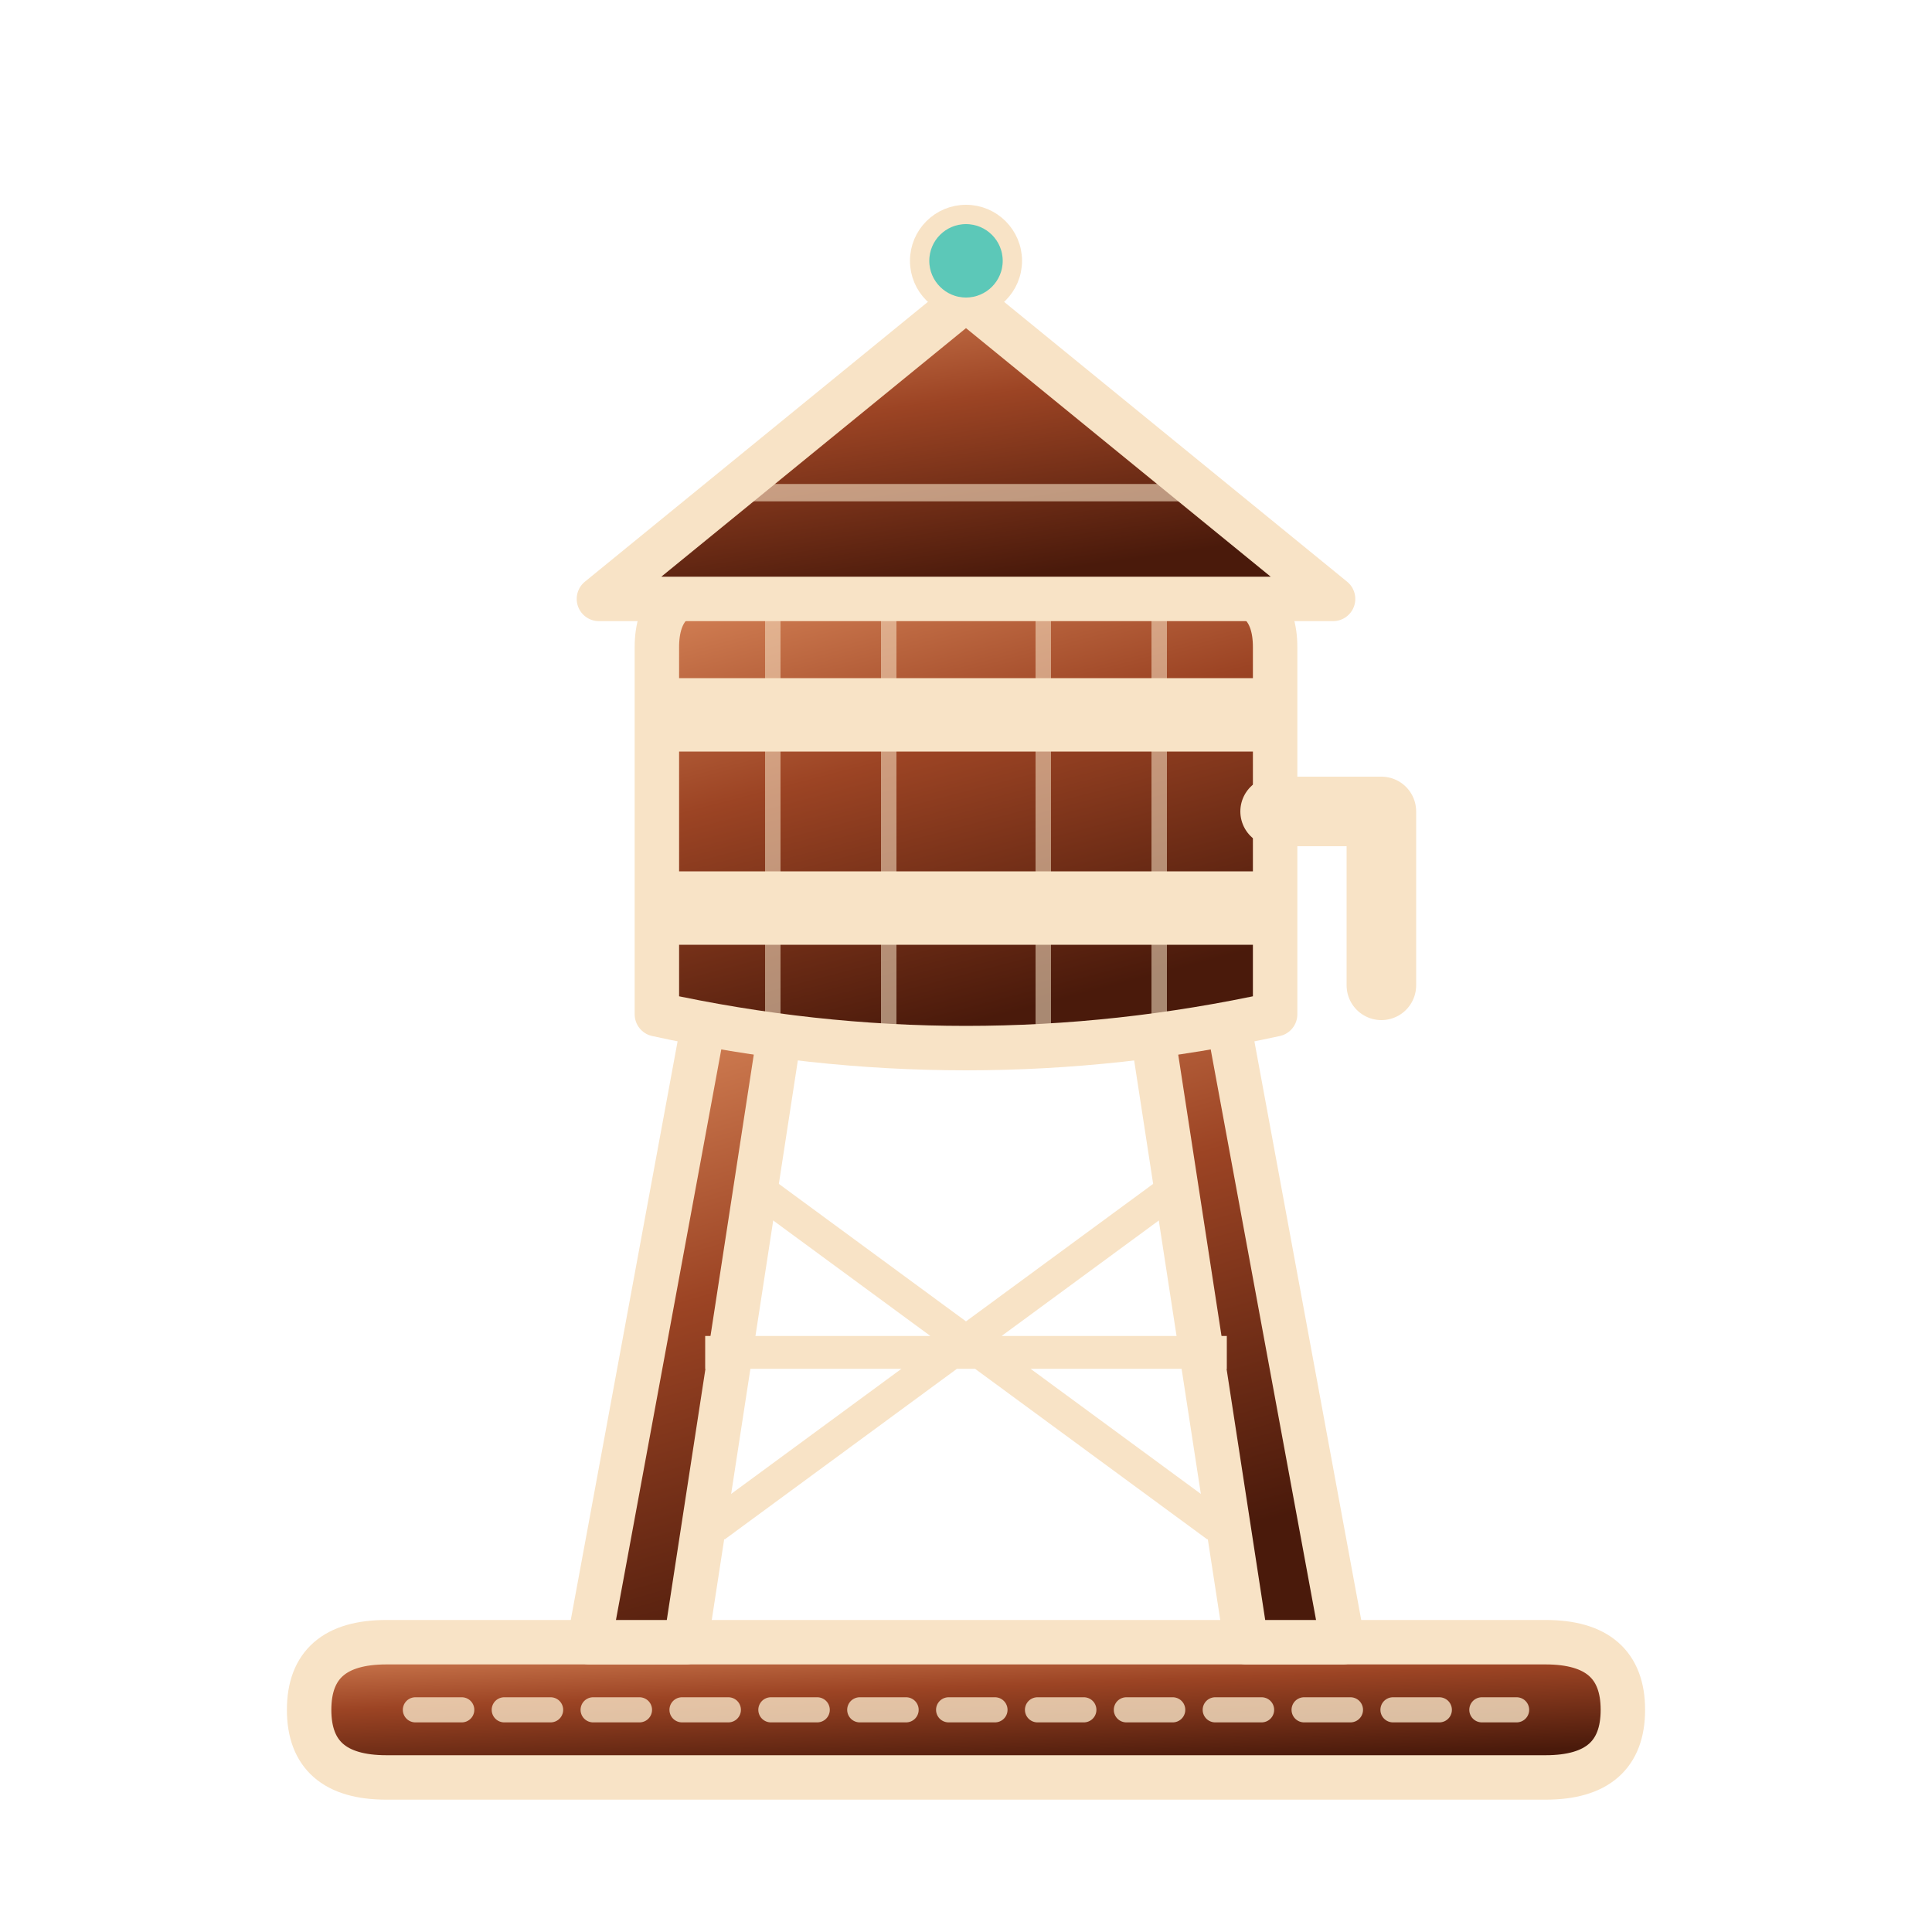
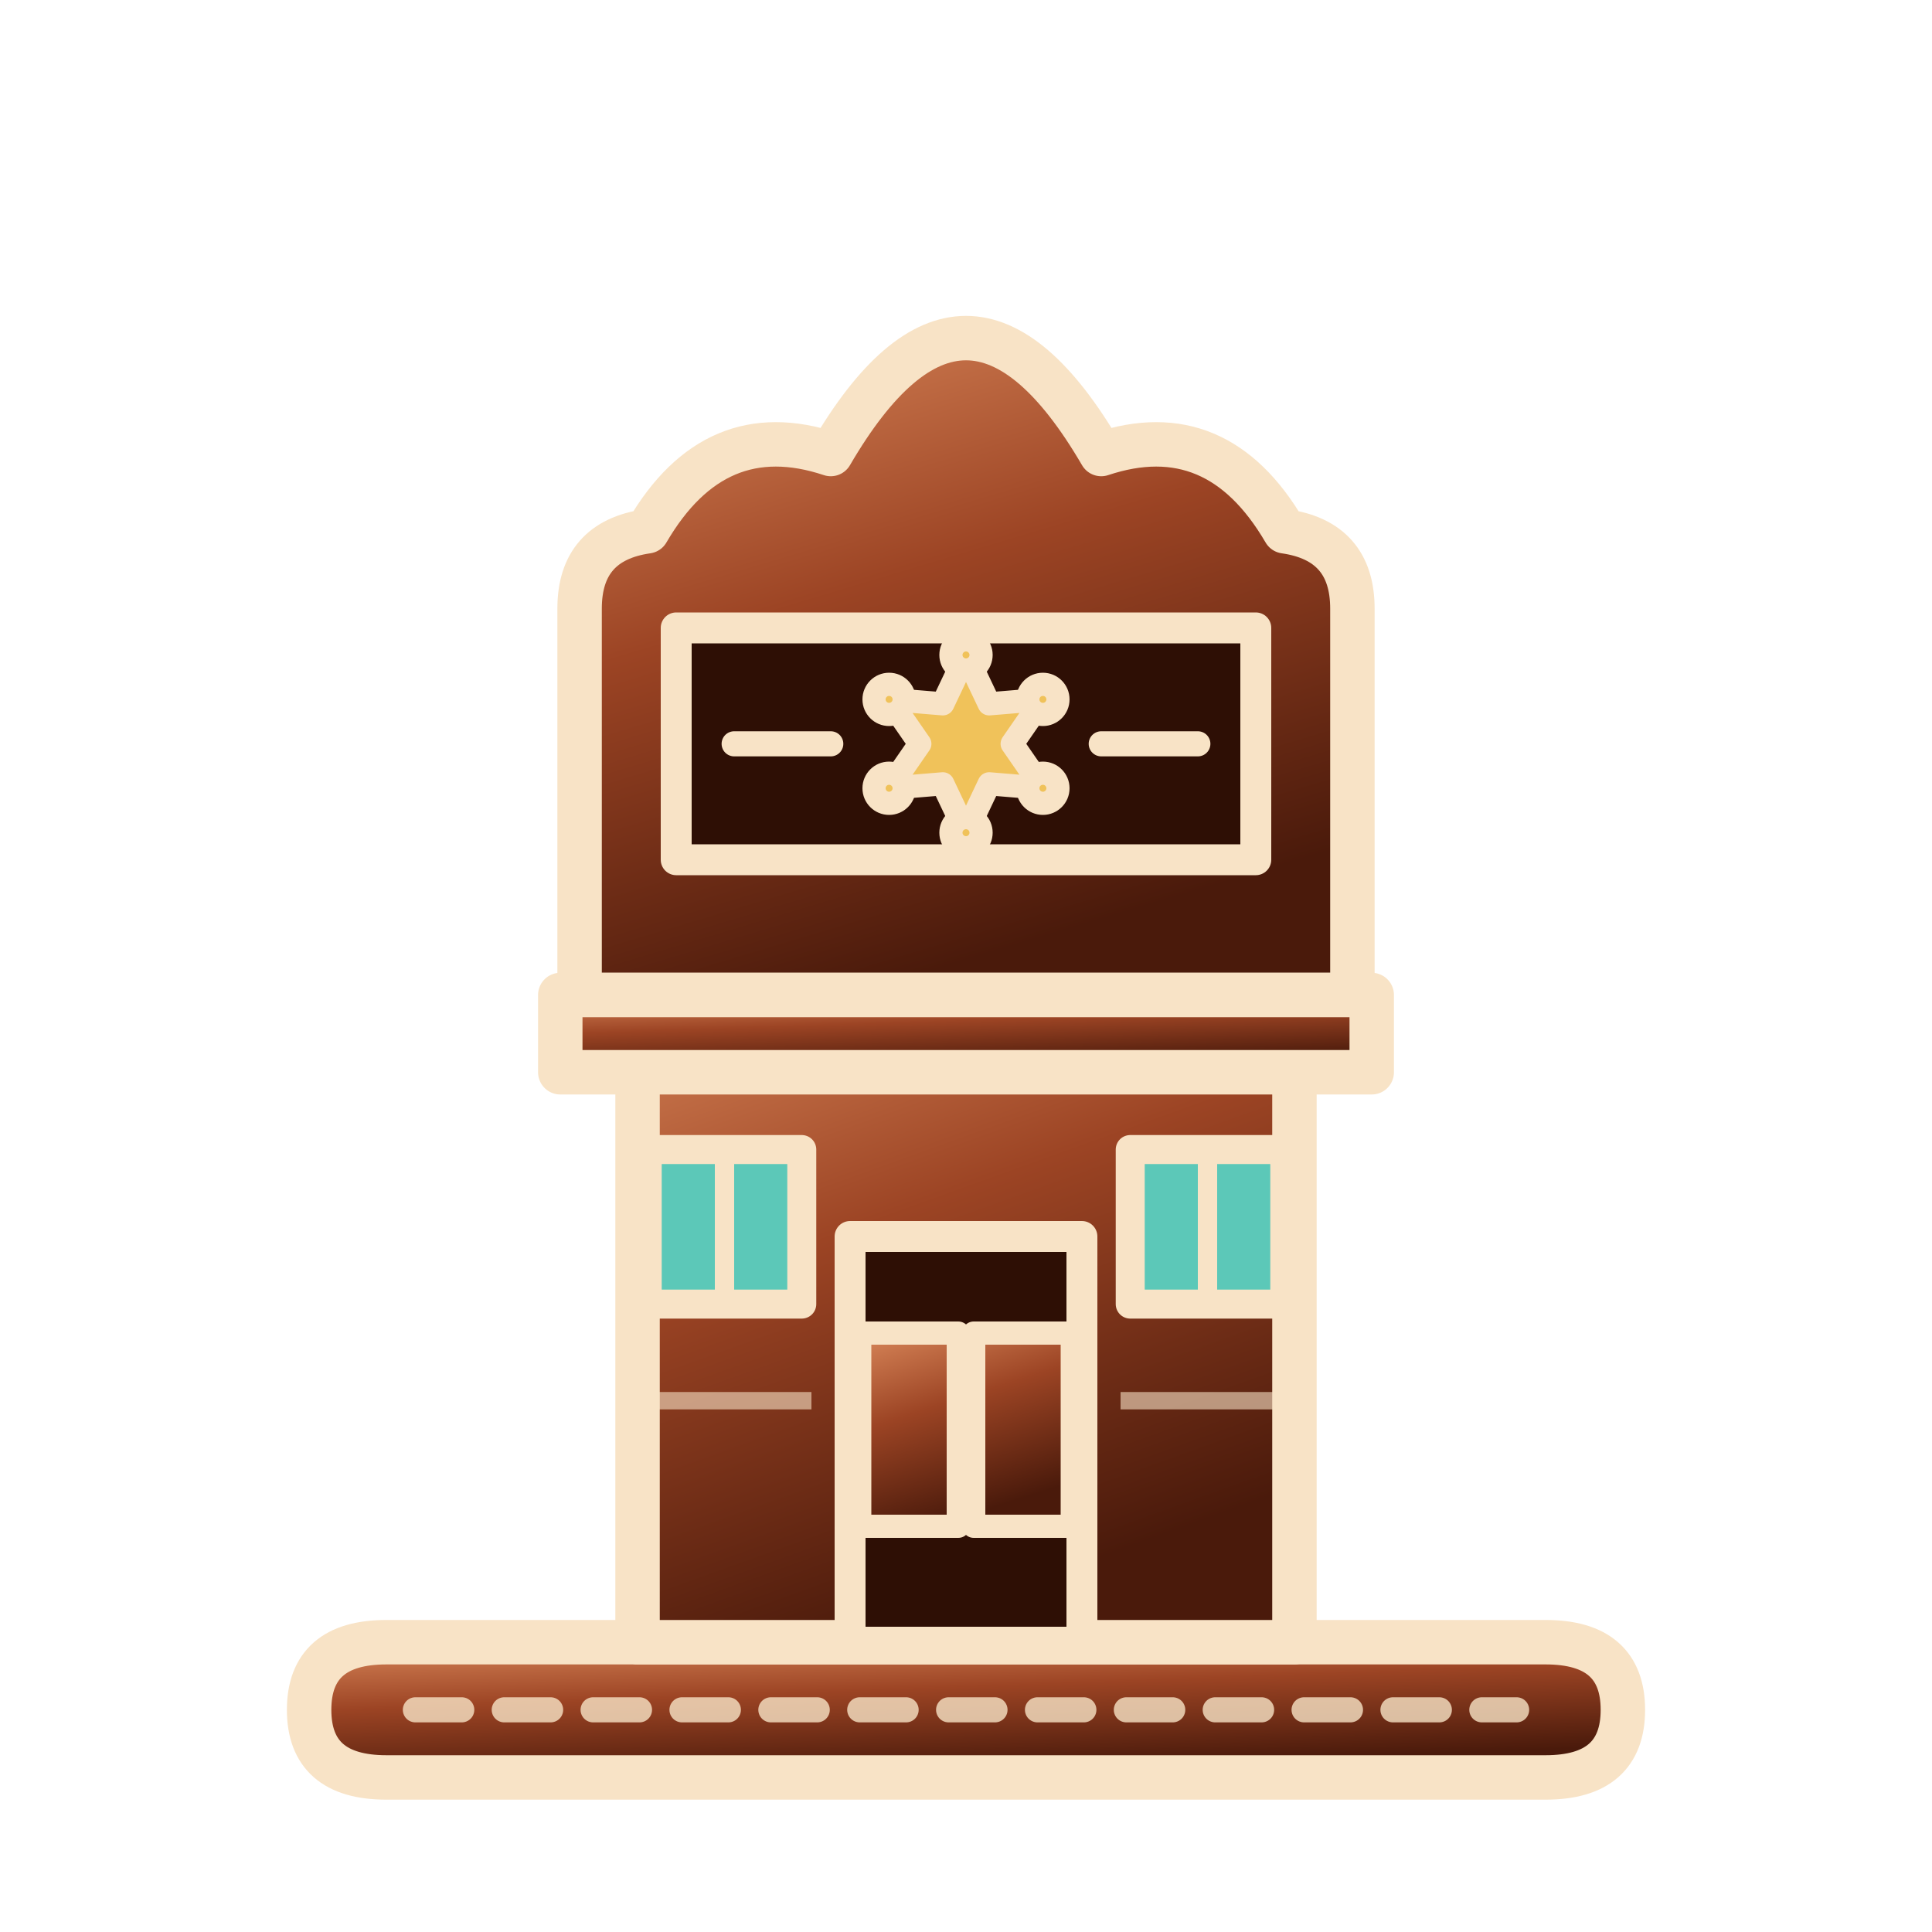
<svg xmlns="http://www.w3.org/2000/svg" viewBox="0 0 100 100">
  <defs>
    <linearGradient id="g" x1="0" y1="0" x2="0.35" y2="1">
      <stop offset="0" stop-color="#d9875a" />
      <stop offset="0.45" stop-color="#9c4424" />
      <stop offset="1" stop-color="#4a1a0b" />
    </linearGradient>
  </defs>
  <g stroke="#f8e3c6" stroke-width="2.3" stroke-linejoin="round">
    <path d="M20 92H80Q84 92 84 88.5Q84 85 80 85H20Q16 85 16 88.5Q16 92 20 92Z" fill="url(#g)" />
    <path d="M21.5 88.5H78.5" stroke="#f8e3c6" stroke-width="1.3" stroke-dasharray="2.4 2.2" stroke-linecap="round" opacity="0.8" />
-     <path d="M36.5 52.5H40.5L35.5 85H30.5ZM59.5 52.5H63.5L69.5 85H64.5Z" fill="url(#g)" />
-     <path d="M38.5 61L63 79M61.5 61L37 79M36.5 70H63.5" fill="none" stroke="#f8e3c6" stroke-width="1.7" />
-     <path d="M34 52.5V33.5Q34 30.5 37 30.5H63Q66 30.5 66 33.5V52.5Q50 56 34 52.5Z" fill="url(#g)" />
-     <path d="M40 31V53.6M46 31V54.4M54 31V54.4M60 31V53.6" fill="none" stroke="#f8e3c6" stroke-width="0.8" opacity="0.55" />
-     <path d="M34.6 37H65.4M34.6 47H65.4" fill="none" stroke="#f8e3c6" stroke-width="3.8" />
-     <path d="M34.6 37H65.4M34.6 47H65.4" fill="none" stroke="#f8e3c6" stroke-width="2" />
-     <path d="M66 42H71.5V51" fill="none" stroke="#f8e3c6" stroke-width="3.6" stroke-linecap="round" stroke-linejoin="round" />
-     <path d="M66 42H71.5V51" fill="none" stroke="#f8e3c6" stroke-width="1.6" stroke-linecap="round" stroke-linejoin="round" />
-     <path d="M31 31L50 15.5L69 31Z" fill="url(#g)" />
-     <path d="M38 25.5H62" stroke="#f8e3c6" stroke-width="0.9" opacity="0.6" />
-     <circle cx="50" cy="13.5" r="2.4" fill="#5cc8b8" stroke-width="1" />
+     <path d="M33 85V50H67V85Z" fill="url(#g)" />
+     <path d="M30 51.5V31.5Q30 28 33.5 27.5Q37 21.5 43 23.5Q46.5 17.5 50 17.5Q53.5 17.5 57 23.5Q63 21.5 66.5 27.5Q70 28 70 31.5V51.5Z" fill="url(#g)" />
+     <path d="M29 51.5H71V55.5H29Z" fill="url(#g)" />
+     <path d="M35 32.5H65V44.5H35Z" fill="#2e0f05" stroke-width="1.6" />
+     <g fill="#f0c25a" stroke="#f8e3c6" stroke-width="1.2">
+       <path d="M50 33.9L51.2 36.43L53.98 36.2L52.39 38.5L53.98 40.8L51.2 40.57L50 43.1L48.8 40.57L46.02 40.8L47.61 38.5L46.02 36.2L48.8 36.43Z" />
+       <circle cx="50" cy="33.9" r="0.78" />
+       <circle cx="53.98" cy="36.2" r="0.78" />
+       <circle cx="53.98" cy="40.8" r="0.78" />
+       <circle cx="50" cy="43.1" r="0.78" />
+       <circle cx="46.02" cy="40.8" r="0.78" />
+       <circle cx="46.02" cy="36.2" r="0.78" />
+     </g>
+     <path d="M38 38.5H43M57 38.5H62" stroke="#f8e3c6" stroke-width="1.3" stroke-linecap="round" />
+     <path d="M33.5 59.5H41.5V67.5H33.5ZM58.5 59.5H66.5V67.5H58.5Z" fill="#5cc8b8" stroke-width="1.5" />
+     <path d="M37.5 59.5V67.5M62.5 59.5V67.5" stroke="#f8e3c6" stroke-width="1" />
+     <path d="M44 85V64H56V85Z" fill="#2e0f05" stroke-width="1.6" />
+     <path d="M44.5 69H49.6V79H44.5ZM50.4 69H55.5V79H50.4Z" fill="url(#g)" stroke-width="1.2" />
+     <path d="M33 72.5H42M58 72.5H67" stroke="#f8e3c6" stroke-width="0.9" opacity="0.6" />
  </g>
</svg>
